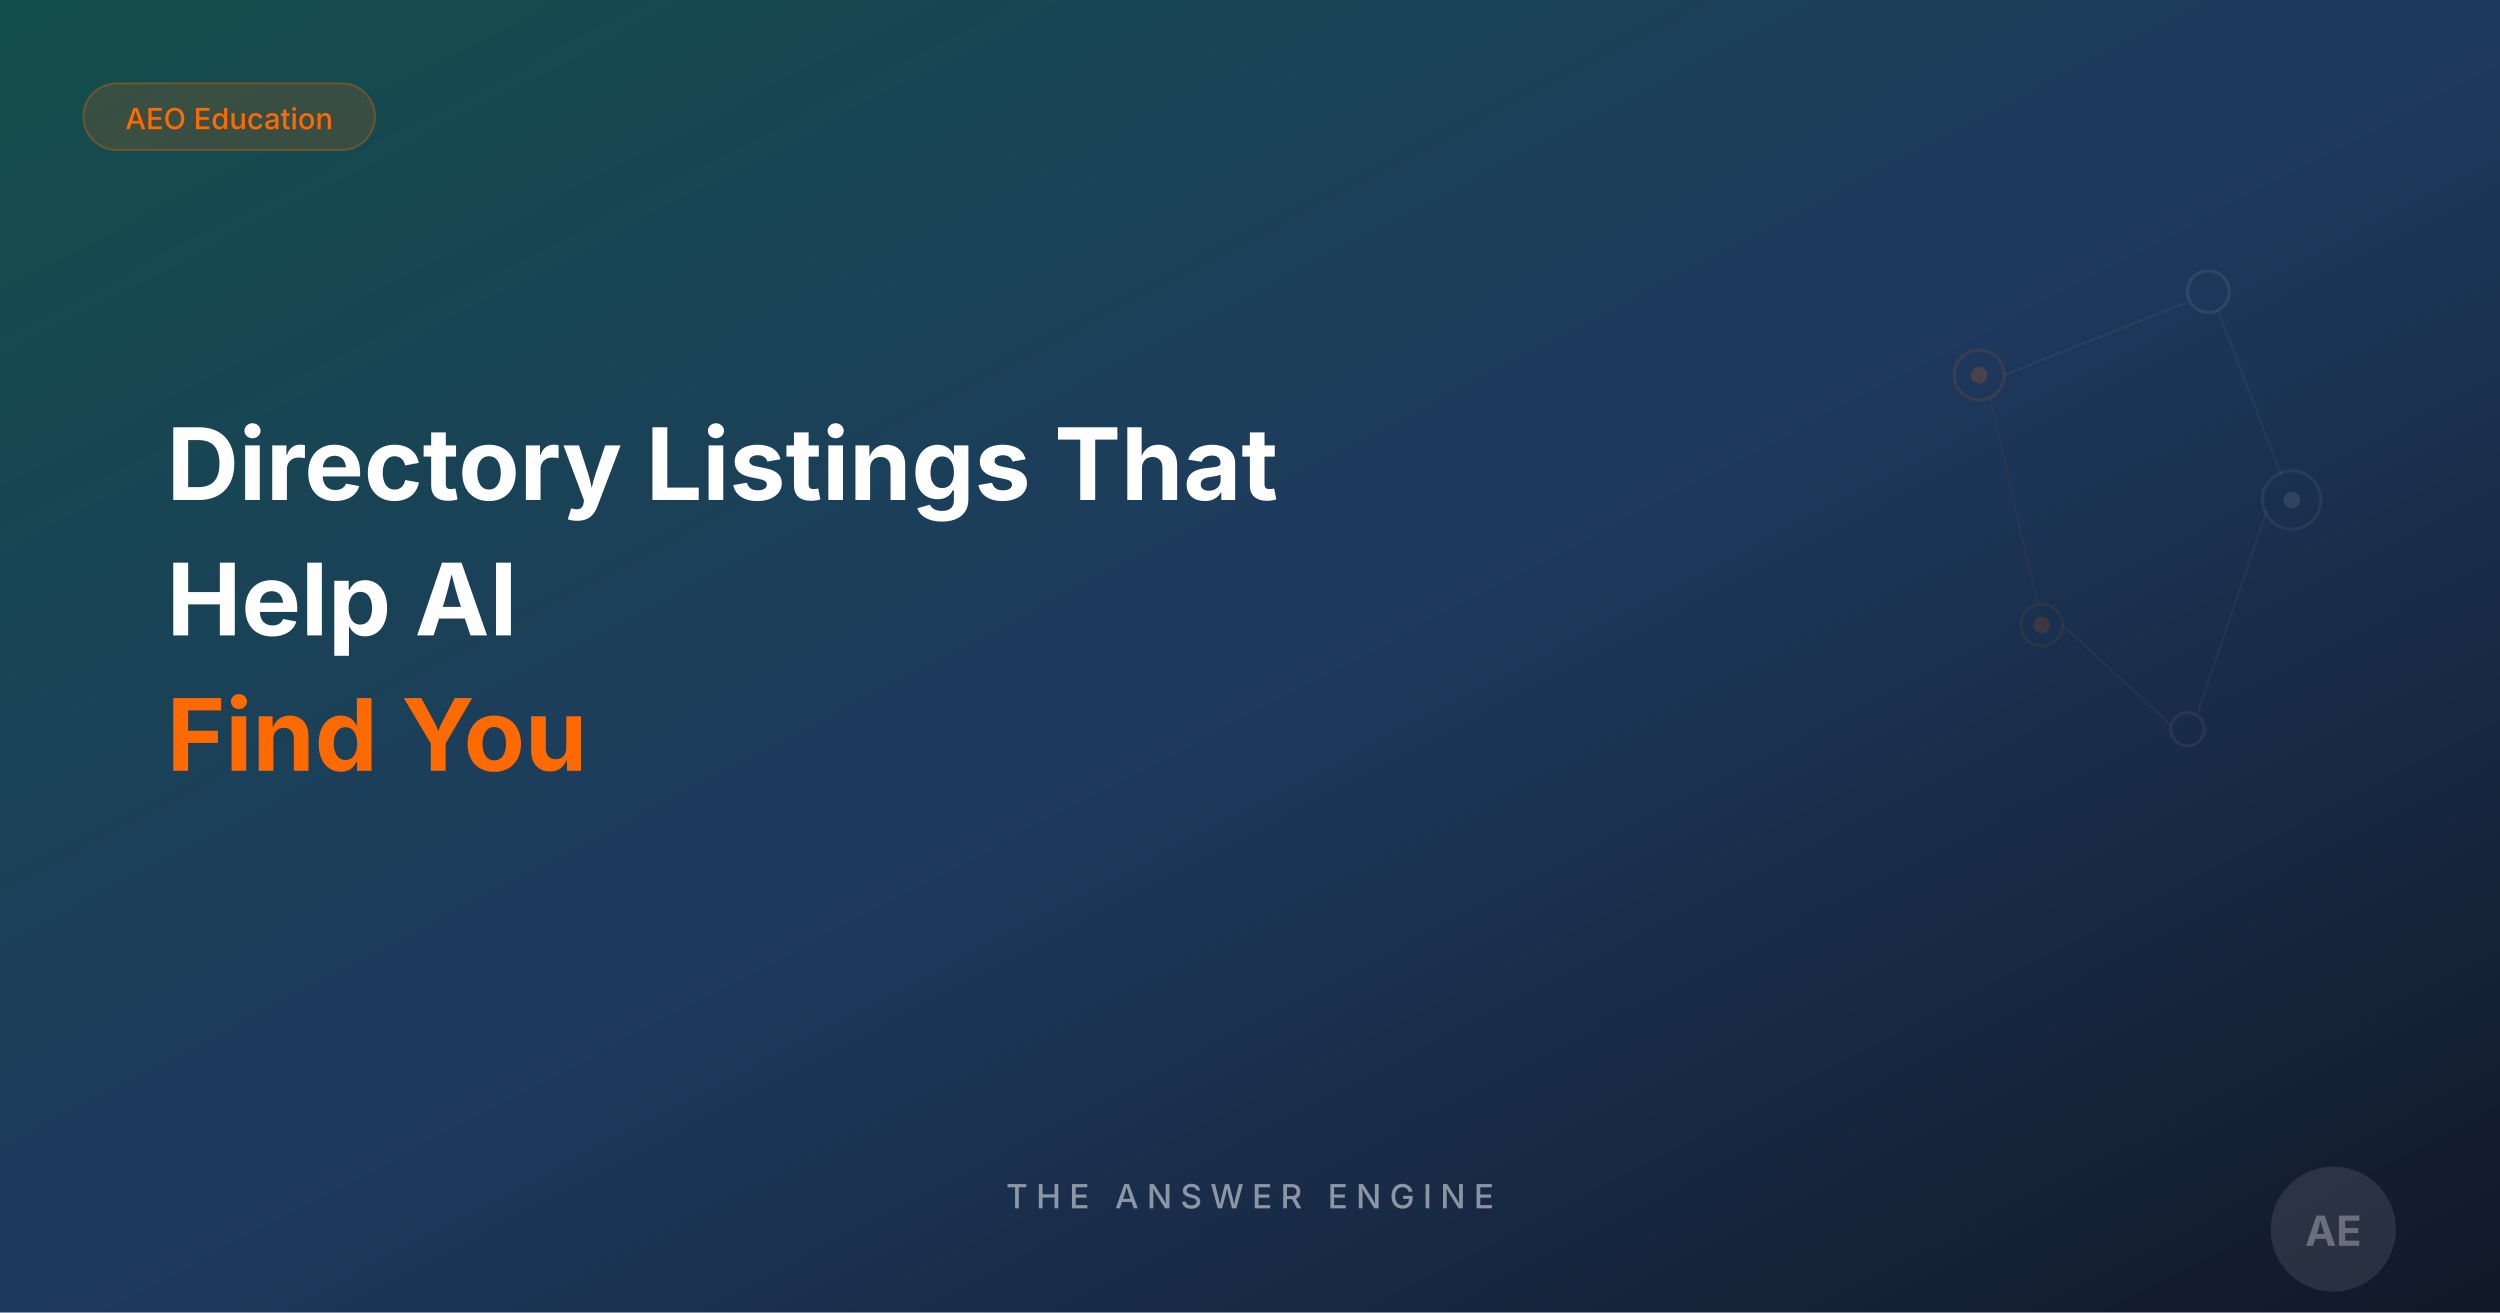
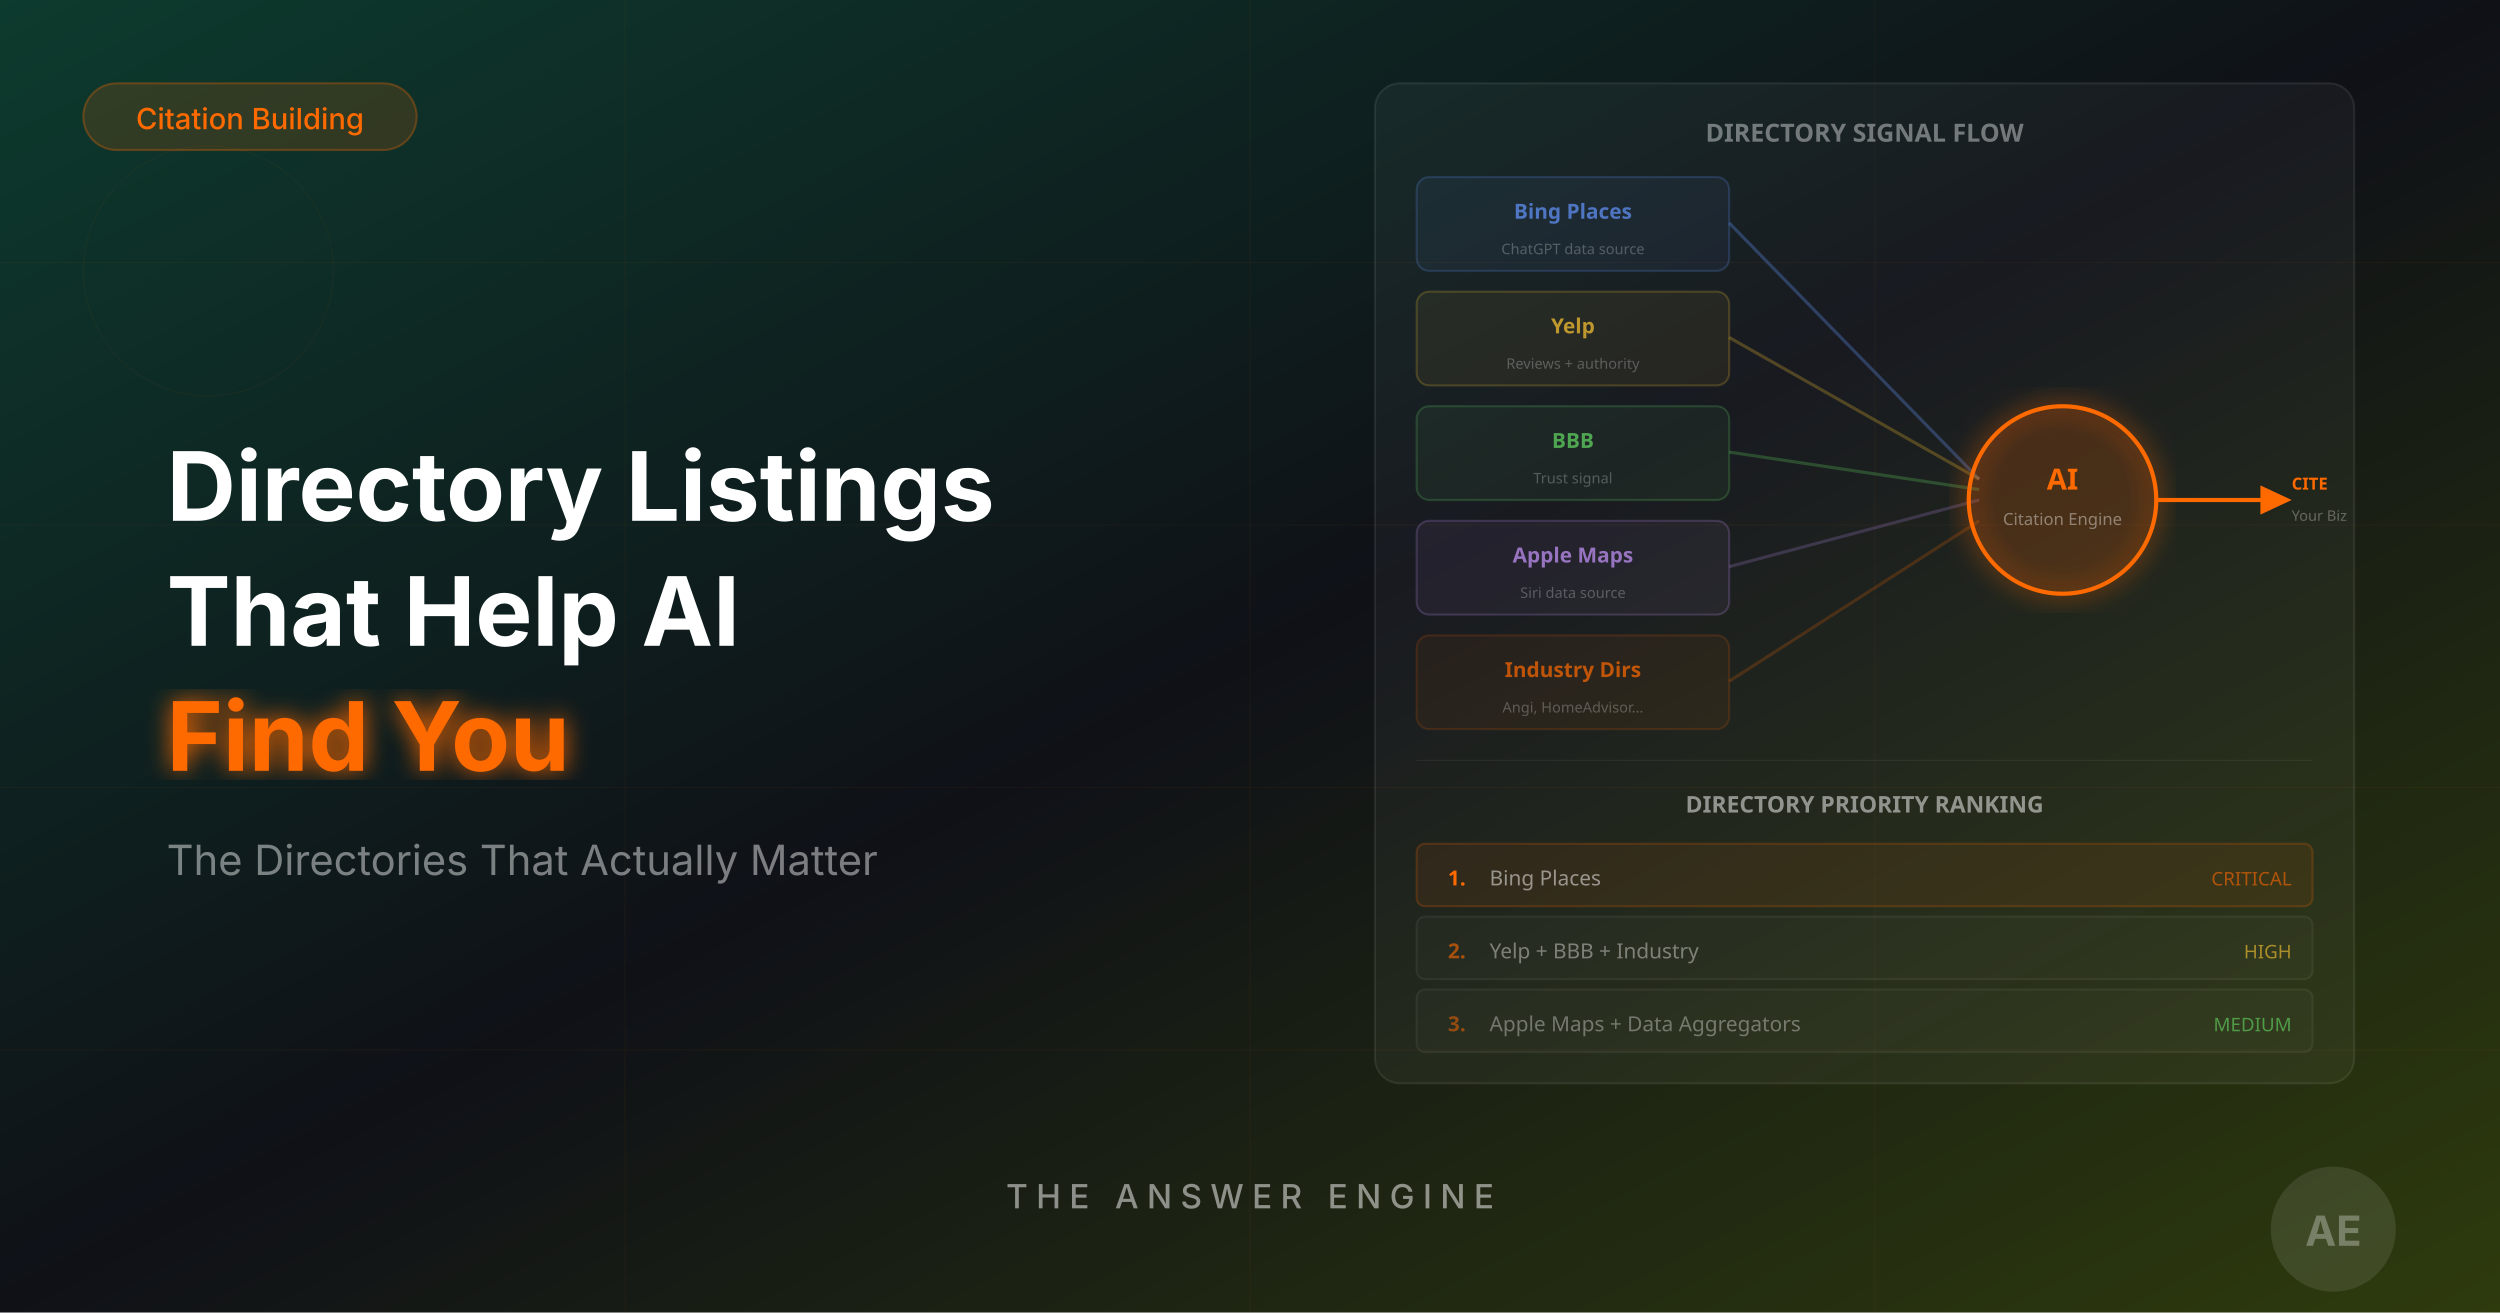
<svg xmlns="http://www.w3.org/2000/svg" width="1200" height="630" viewBox="0 0 1200 630">
  <defs>
-     <linearGradient id="bg" x1="0%" y1="0%" x2="100%" y2="100%">
-       <stop offset="0%" style="stop-color:#134e4a;stop-opacity:1" />
-       <stop offset="50%" style="stop-color:#1e3a5f;stop-opacity:1" />
-       <stop offset="100%" style="stop-color:#111827;stop-opacity:1" />
+     <linearGradient id="bg23" x1="0%" y1="0%" x2="100%" y2="100%">
+       <stop offset="0%" style="stop-color:#0d3b2e;stop-opacity:1" />
+       <stop offset="50%" style="stop-color:#0F1117;stop-opacity:1" />
+       <stop offset="100%" style="stop-color:#2e3b0d;stop-opacity:1" />
    </linearGradient>
+     <filter id="glow23">
+       <feGaussianBlur stdDeviation="6" result="blur23" />
+       <feMerge>
+         <feMergeNode in="blur23" />
+         <feMergeNode in="SourceGraphic" />
+       </feMerge>
+     </filter>
  </defs>
-   <rect width="1200" height="630" fill="url(#bg)" />
-   <circle cx="950" cy="180" r="12" fill="none" stroke="rgba(255,106,0,0.12)" stroke-width="1.5" />
-   <circle cx="1060" cy="140" r="10" fill="none" stroke="rgba(255,255,255,0.08)" stroke-width="1.5" />
-   <circle cx="1100" cy="240" r="14" fill="none" stroke="rgba(255,255,255,0.06)" stroke-width="1.5" />
-   <circle cx="980" cy="300" r="10" fill="none" stroke="rgba(255,106,0,0.08)" stroke-width="1.5" />
-   <circle cx="1050" cy="350" r="8" fill="none" stroke="rgba(255,255,255,0.06)" stroke-width="1.5" />
-   <line x1="962" y1="180" x2="1050" y2="145" stroke="rgba(255,255,255,0.04)" stroke-width="1" />
-   <line x1="1065" y1="150" x2="1095" y2="228" stroke="rgba(255,255,255,0.04)" stroke-width="1" />
-   <line x1="955" y1="190" x2="978" y2="290" stroke="rgba(255,106,0,0.06)" stroke-width="1" />
-   <line x1="990" y1="300" x2="1042" y2="348" stroke="rgba(255,255,255,0.04)" stroke-width="1" />
-   <line x1="1088" y1="245" x2="1055" y2="342" stroke="rgba(255,255,255,0.04)" stroke-width="1" />
-   <circle cx="950" cy="180" r="4" fill="rgba(255,106,0,0.2)" />
-   <circle cx="1100" cy="240" r="4" fill="rgba(255,255,255,0.1)" />
-   <circle cx="980" cy="300" r="4" fill="rgba(255,106,0,0.15)" />
-   <rect x="40" y="40" width="140" height="32" rx="16" fill="rgba(255,106,0,0.15)" stroke="rgba(255,106,0,0.3)" stroke-width="1" />
-   <text x="110" y="62" font-family="system-ui, -apple-system, sans-serif" font-size="14" font-weight="500" fill="#FF6A00" text-anchor="middle">AEO Education</text>
-   <text x="80" y="240" font-family="system-ui, -apple-system, sans-serif" font-size="48" font-weight="700" fill="white">Directory Listings That</text>
-   <text x="80" y="305" font-family="system-ui, -apple-system, sans-serif" font-size="48" font-weight="700" fill="white">Help AI</text>
-   <text x="80" y="370" font-family="system-ui, -apple-system, sans-serif" font-size="48" font-weight="700" fill="#FF6A00">Find You</text>
+   <rect width="1200" height="630" fill="url(#bg23)" />
+   <line x1="0" y1="126" x2="1200" y2="126" stroke="rgba(255,106,0,0.05)" stroke-width="0.5" />
+   <line x1="0" y1="252" x2="1200" y2="252" stroke="rgba(255,106,0,0.05)" stroke-width="0.5" />
+   <line x1="0" y1="378" x2="1200" y2="378" stroke="rgba(255,106,0,0.05)" stroke-width="0.5" />
+   <line x1="0" y1="504" x2="1200" y2="504" stroke="rgba(255,106,0,0.05)" stroke-width="0.5" />
+   <line x1="300" y1="0" x2="300" y2="630" stroke="rgba(255,106,0,0.05)" stroke-width="0.5" />
+   <line x1="600" y1="0" x2="600" y2="630" stroke="rgba(255,106,0,0.05)" stroke-width="0.5" />
+   <line x1="900" y1="0" x2="900" y2="630" stroke="rgba(255,106,0,0.05)" stroke-width="0.5" />
+   <g transform="translate(660, 40)">
+     <rect x="0" y="0" width="470" height="480" rx="12" fill="rgba(255,255,255,0.04)" stroke="rgba(255,255,255,0.08)" stroke-width="1" />
+     <text x="235" y="28" font-family="system-ui, sans-serif" font-size="12" fill="rgba(255,255,255,0.4)" text-anchor="middle" font-weight="600">DIRECTORY SIGNAL FLOW</text>
+     <rect x="20" y="45" width="150" height="45" rx="6" fill="rgba(100,150,255,0.06)" stroke="rgba(100,150,255,0.2)" stroke-width="1" />
+     <text x="95" y="65" font-family="system-ui, sans-serif" font-size="10" fill="rgba(100,150,255,0.7)" text-anchor="middle" font-weight="600">Bing Places</text>
+     <text x="95" y="82" font-family="system-ui, sans-serif" font-size="7" fill="rgba(255,255,255,0.25)" text-anchor="middle">ChatGPT data source</text>
+     <rect x="20" y="100" width="150" height="45" rx="6" fill="rgba(255,200,50,0.06)" stroke="rgba(255,200,50,0.2)" stroke-width="1" />
+     <text x="95" y="120" font-family="system-ui, sans-serif" font-size="10" fill="rgba(255,200,50,0.7)" text-anchor="middle" font-weight="600">Yelp</text>
+     <text x="95" y="137" font-family="system-ui, sans-serif" font-size="7" fill="rgba(255,255,255,0.25)" text-anchor="middle">Reviews + authority</text>
+     <rect x="20" y="155" width="150" height="45" rx="6" fill="rgba(100,220,100,0.06)" stroke="rgba(100,220,100,0.2)" stroke-width="1" />
+     <text x="95" y="175" font-family="system-ui, sans-serif" font-size="10" fill="rgba(100,220,100,0.7)" text-anchor="middle" font-weight="600">BBB</text>
+     <text x="95" y="192" font-family="system-ui, sans-serif" font-size="7" fill="rgba(255,255,255,0.25)" text-anchor="middle">Trust signal</text>
+     <rect x="20" y="210" width="150" height="45" rx="6" fill="rgba(200,150,255,0.06)" stroke="rgba(200,150,255,0.2)" stroke-width="1" />
+     <text x="95" y="230" font-family="system-ui, sans-serif" font-size="10" fill="rgba(200,150,255,0.7)" text-anchor="middle" font-weight="600">Apple Maps</text>
+     <text x="95" y="247" font-family="system-ui, sans-serif" font-size="7" fill="rgba(255,255,255,0.25)" text-anchor="middle">Siri data source</text>
+     <rect x="20" y="265" width="150" height="45" rx="6" fill="rgba(255,106,0,0.06)" stroke="rgba(255,106,0,0.15)" stroke-width="1" />
+     <text x="95" y="285" font-family="system-ui, sans-serif" font-size="10" fill="rgba(255,106,0,0.7)" text-anchor="middle" font-weight="600">Industry Dirs</text>
+     <text x="95" y="302" font-family="system-ui, sans-serif" font-size="7" fill="rgba(255,255,255,0.25)" text-anchor="middle">Angi, HomeAdvisor...</text>
+     <line x1="170" y1="67" x2="290" y2="190" stroke="rgba(100,150,255,0.3)" stroke-width="1.5" />
+     <line x1="170" y1="122" x2="290" y2="190" stroke="rgba(255,200,50,0.25)" stroke-width="1.5" />
+     <line x1="170" y1="177" x2="290" y2="195" stroke="rgba(100,220,100,0.25)" stroke-width="1.5" />
+     <line x1="170" y1="232" x2="290" y2="200" stroke="rgba(200,150,255,0.2)" stroke-width="1.5" />
+     <line x1="170" y1="287" x2="290" y2="210" stroke="rgba(255,106,0,0.2)" stroke-width="1.5" />
+     <circle cx="330" cy="200" r="45" fill="rgba(255,106,0,0.1)" stroke="#FF6A00" stroke-width="2" filter="url(#glow23)" />
+     <text x="330" y="195" font-family="system-ui, sans-serif" font-size="14" fill="#FF6A00" text-anchor="middle" font-weight="700">AI</text>
+     <text x="330" y="212" font-family="system-ui, sans-serif" font-size="8" fill="rgba(255,255,255,0.4)" text-anchor="middle">Citation Engine</text>
+     <line x1="375" y1="200" x2="430" y2="200" stroke="#FF6A00" stroke-width="2" />
+     <polygon points="425,193 440,200 425,207" fill="#FF6A00" />
+     <text x="440" y="195" font-family="system-ui, sans-serif" font-size="8" fill="#FF6A00" font-weight="600">CITE</text>
+     <text x="440" y="210" font-family="system-ui, sans-serif" font-size="7" fill="rgba(255,255,255,0.3)">Your Biz</text>
+     <line x1="20" y1="325" x2="450" y2="325" stroke="rgba(255,255,255,0.06)" stroke-width="0.5" />
+     <text x="235" y="350" font-family="system-ui, sans-serif" font-size="11" fill="rgba(255,255,255,0.5)" text-anchor="middle" font-weight="600">DIRECTORY PRIORITY RANKING</text>
+     <rect x="20" y="365" width="430" height="30" rx="4" fill="rgba(255,106,0,0.08)" stroke="rgba(255,106,0,0.2)" stroke-width="1" />
+     <text x="35" y="385" font-family="system-ui, sans-serif" font-size="10" fill="#FF6A00" font-weight="700">1.</text>
+     <text x="55" y="385" font-family="system-ui, sans-serif" font-size="10" fill="rgba(255,255,255,0.5)">Bing Places</text>
+     <text x="440" y="385" font-family="system-ui, sans-serif" font-size="9" fill="rgba(255,106,0,0.6)" text-anchor="end">CRITICAL</text>
+     <rect x="20" y="400" width="430" height="30" rx="4" fill="rgba(255,255,255,0.02)" stroke="rgba(255,255,255,0.06)" stroke-width="1" />
+     <text x="35" y="420" font-family="system-ui, sans-serif" font-size="10" fill="rgba(255,106,0,0.6)" font-weight="700">2.</text>
+     <text x="55" y="420" font-family="system-ui, sans-serif" font-size="10" fill="rgba(255,255,255,0.4)">Yelp + BBB + Industry</text>
+     <text x="440" y="420" font-family="system-ui, sans-serif" font-size="9" fill="rgba(255,200,50,0.6)" text-anchor="end">HIGH</text>
+     <rect x="20" y="435" width="430" height="30" rx="4" fill="rgba(255,255,255,0.02)" stroke="rgba(255,255,255,0.06)" stroke-width="1" />
+     <text x="35" y="455" font-family="system-ui, sans-serif" font-size="10" fill="rgba(255,106,0,0.5)" font-weight="700">3.</text>
+     <text x="55" y="455" font-family="system-ui, sans-serif" font-size="10" fill="rgba(255,255,255,0.35)">Apple Maps + Data Aggregators</text>
+     <text x="440" y="455" font-family="system-ui, sans-serif" font-size="9" fill="rgba(100,220,100,0.6)" text-anchor="end">MEDIUM</text>
+   </g>
+   <circle cx="100" cy="130" r="60" stroke="rgba(255,106,0,0.05)" stroke-width="0.5" fill="none" />
+   <rect x="40" y="40" width="160" height="32" rx="16" fill="rgba(255,106,0,0.15)" stroke="rgba(255,106,0,0.3)" stroke-width="1" />
+   <text x="120" y="62" font-family="system-ui, -apple-system, sans-serif" font-size="14" font-weight="500" fill="#FF6A00" text-anchor="middle">Citation Building</text>
+   <text x="80" y="250" font-family="system-ui, -apple-system, sans-serif" font-size="46" font-weight="700" fill="white">Directory Listings</text>
+   <text x="80" y="310" font-family="system-ui, -apple-system, sans-serif" font-size="46" font-weight="700" fill="white">That Help AI</text>
+   <text x="80" y="370" font-family="system-ui, -apple-system, sans-serif" font-size="46" font-weight="700" fill="#FF6A00" filter="url(#glow23)">Find You</text>
+   <text x="80" y="420" font-family="system-ui, -apple-system, sans-serif" font-size="20" font-weight="400" fill="rgba(255,255,255,0.45)">The Directories That Actually Matter</text>
  <text x="600" y="580" font-family="system-ui, -apple-system, sans-serif" font-size="16" font-weight="500" fill="rgba(255,255,255,0.5)" text-anchor="middle" letter-spacing="4">THE ANSWER ENGINE</text>
  <circle cx="1120" cy="590" r="30" fill="rgba(255,255,255,0.1)" />
  <text x="1120" y="598" font-family="system-ui, -apple-system, sans-serif" font-size="20" font-weight="700" fill="rgba(255,255,255,0.3)" text-anchor="middle">AE</text>
</svg>
